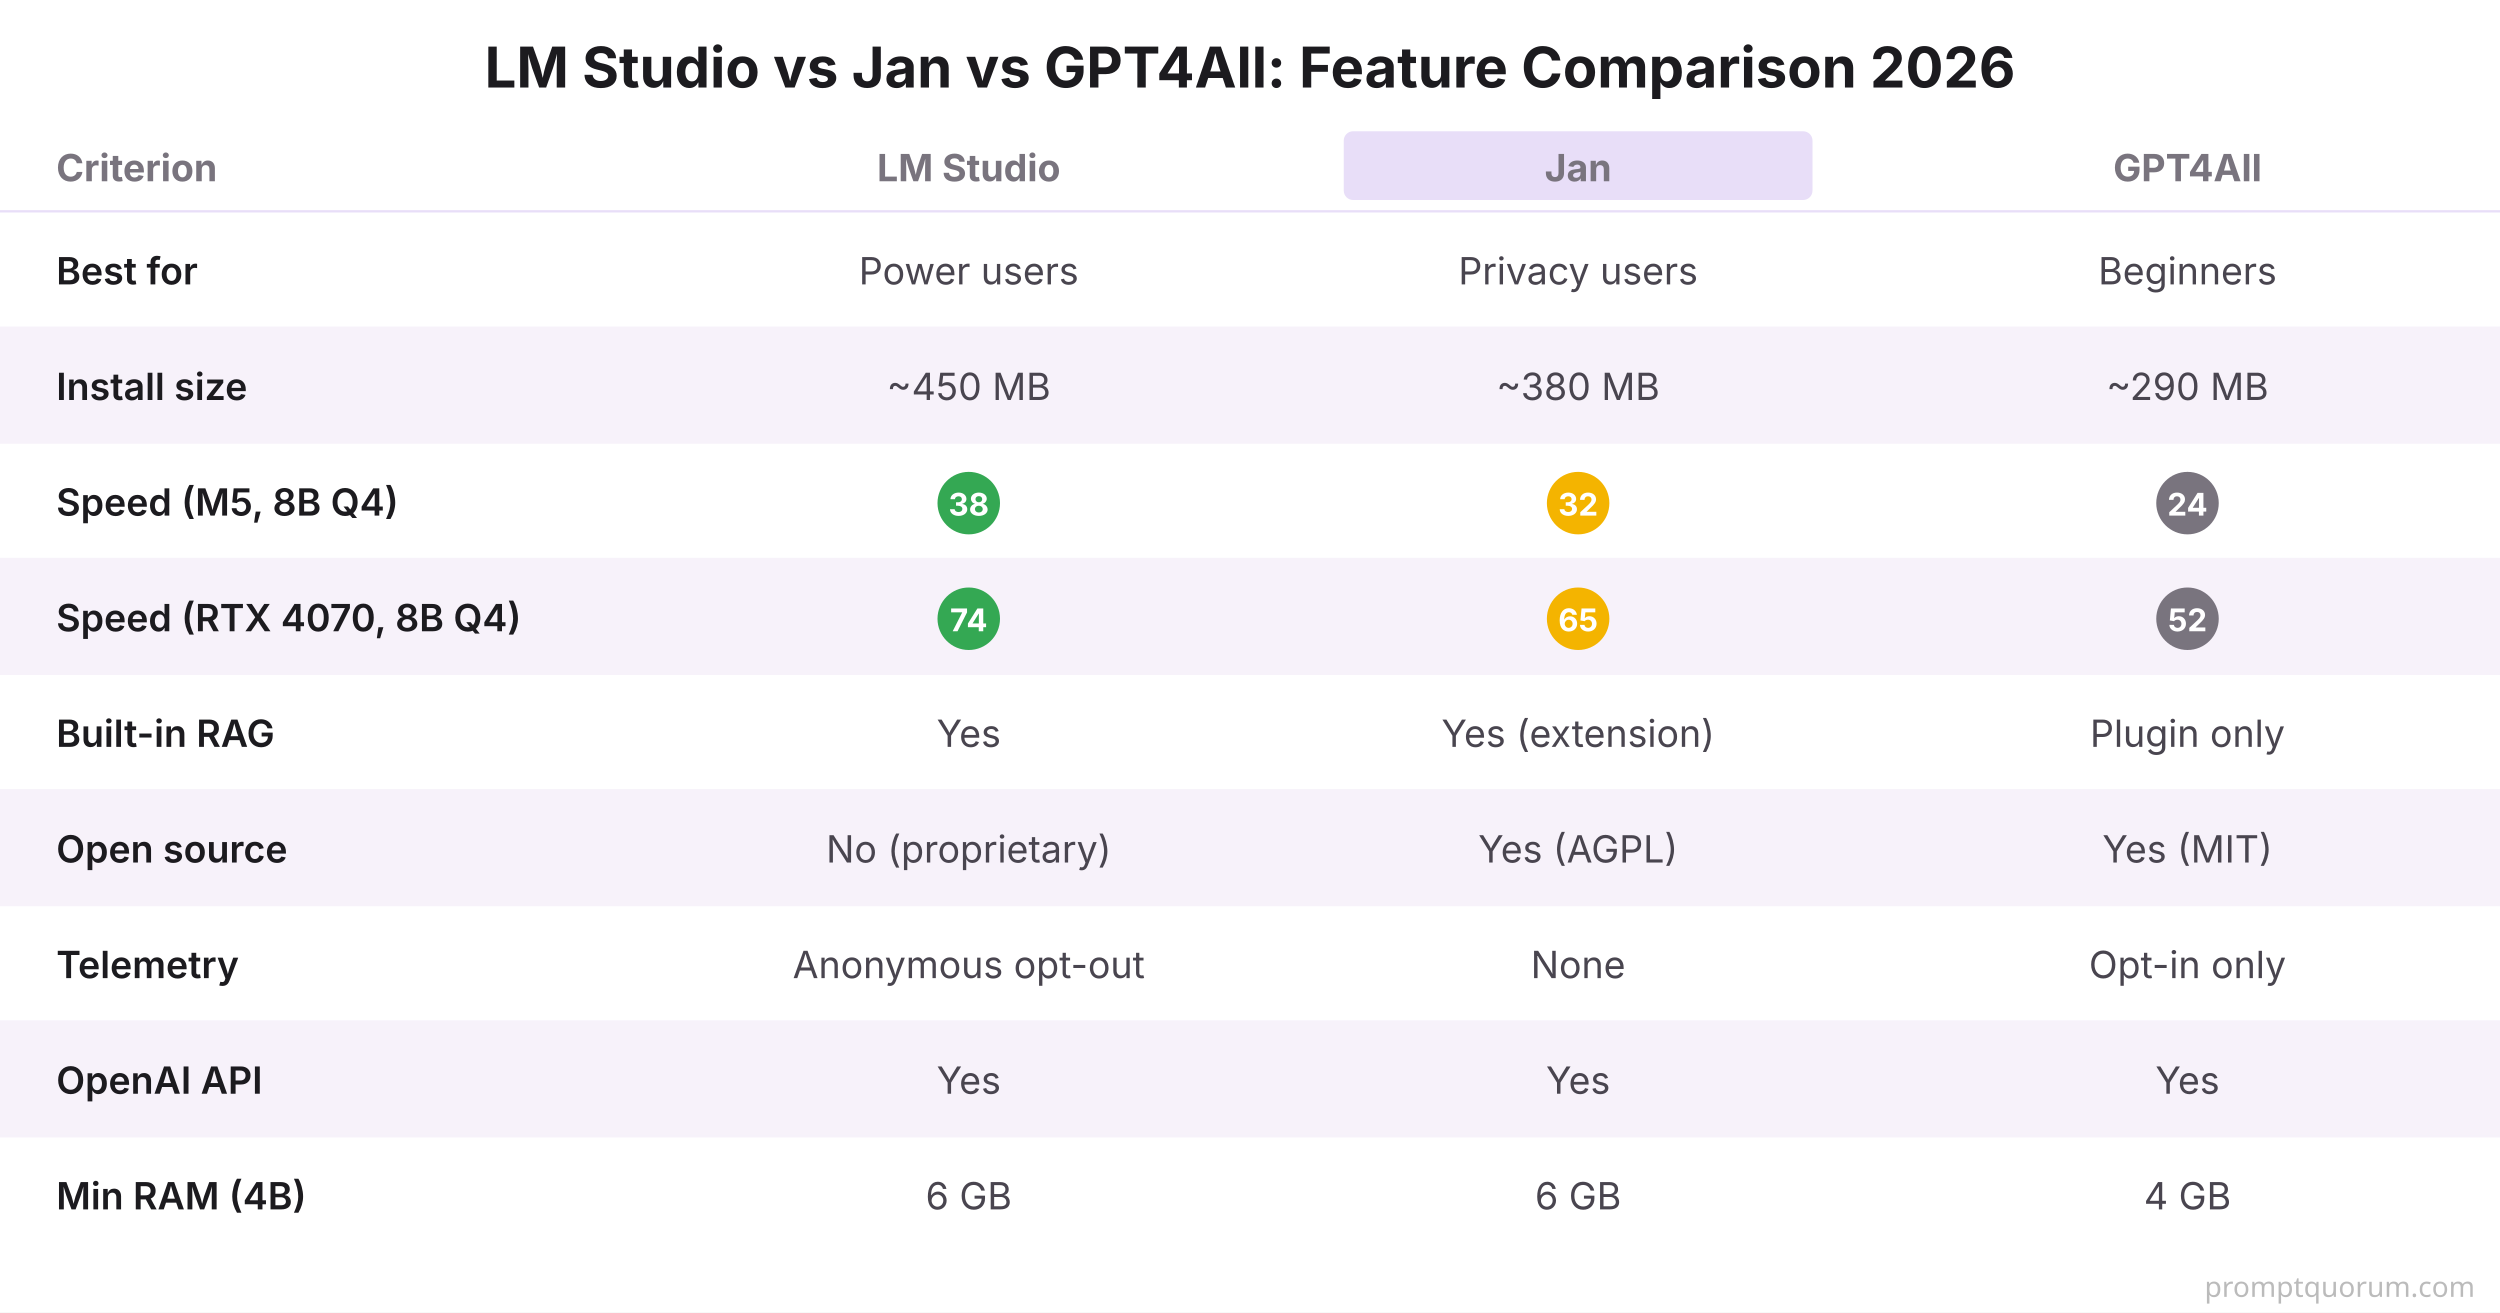
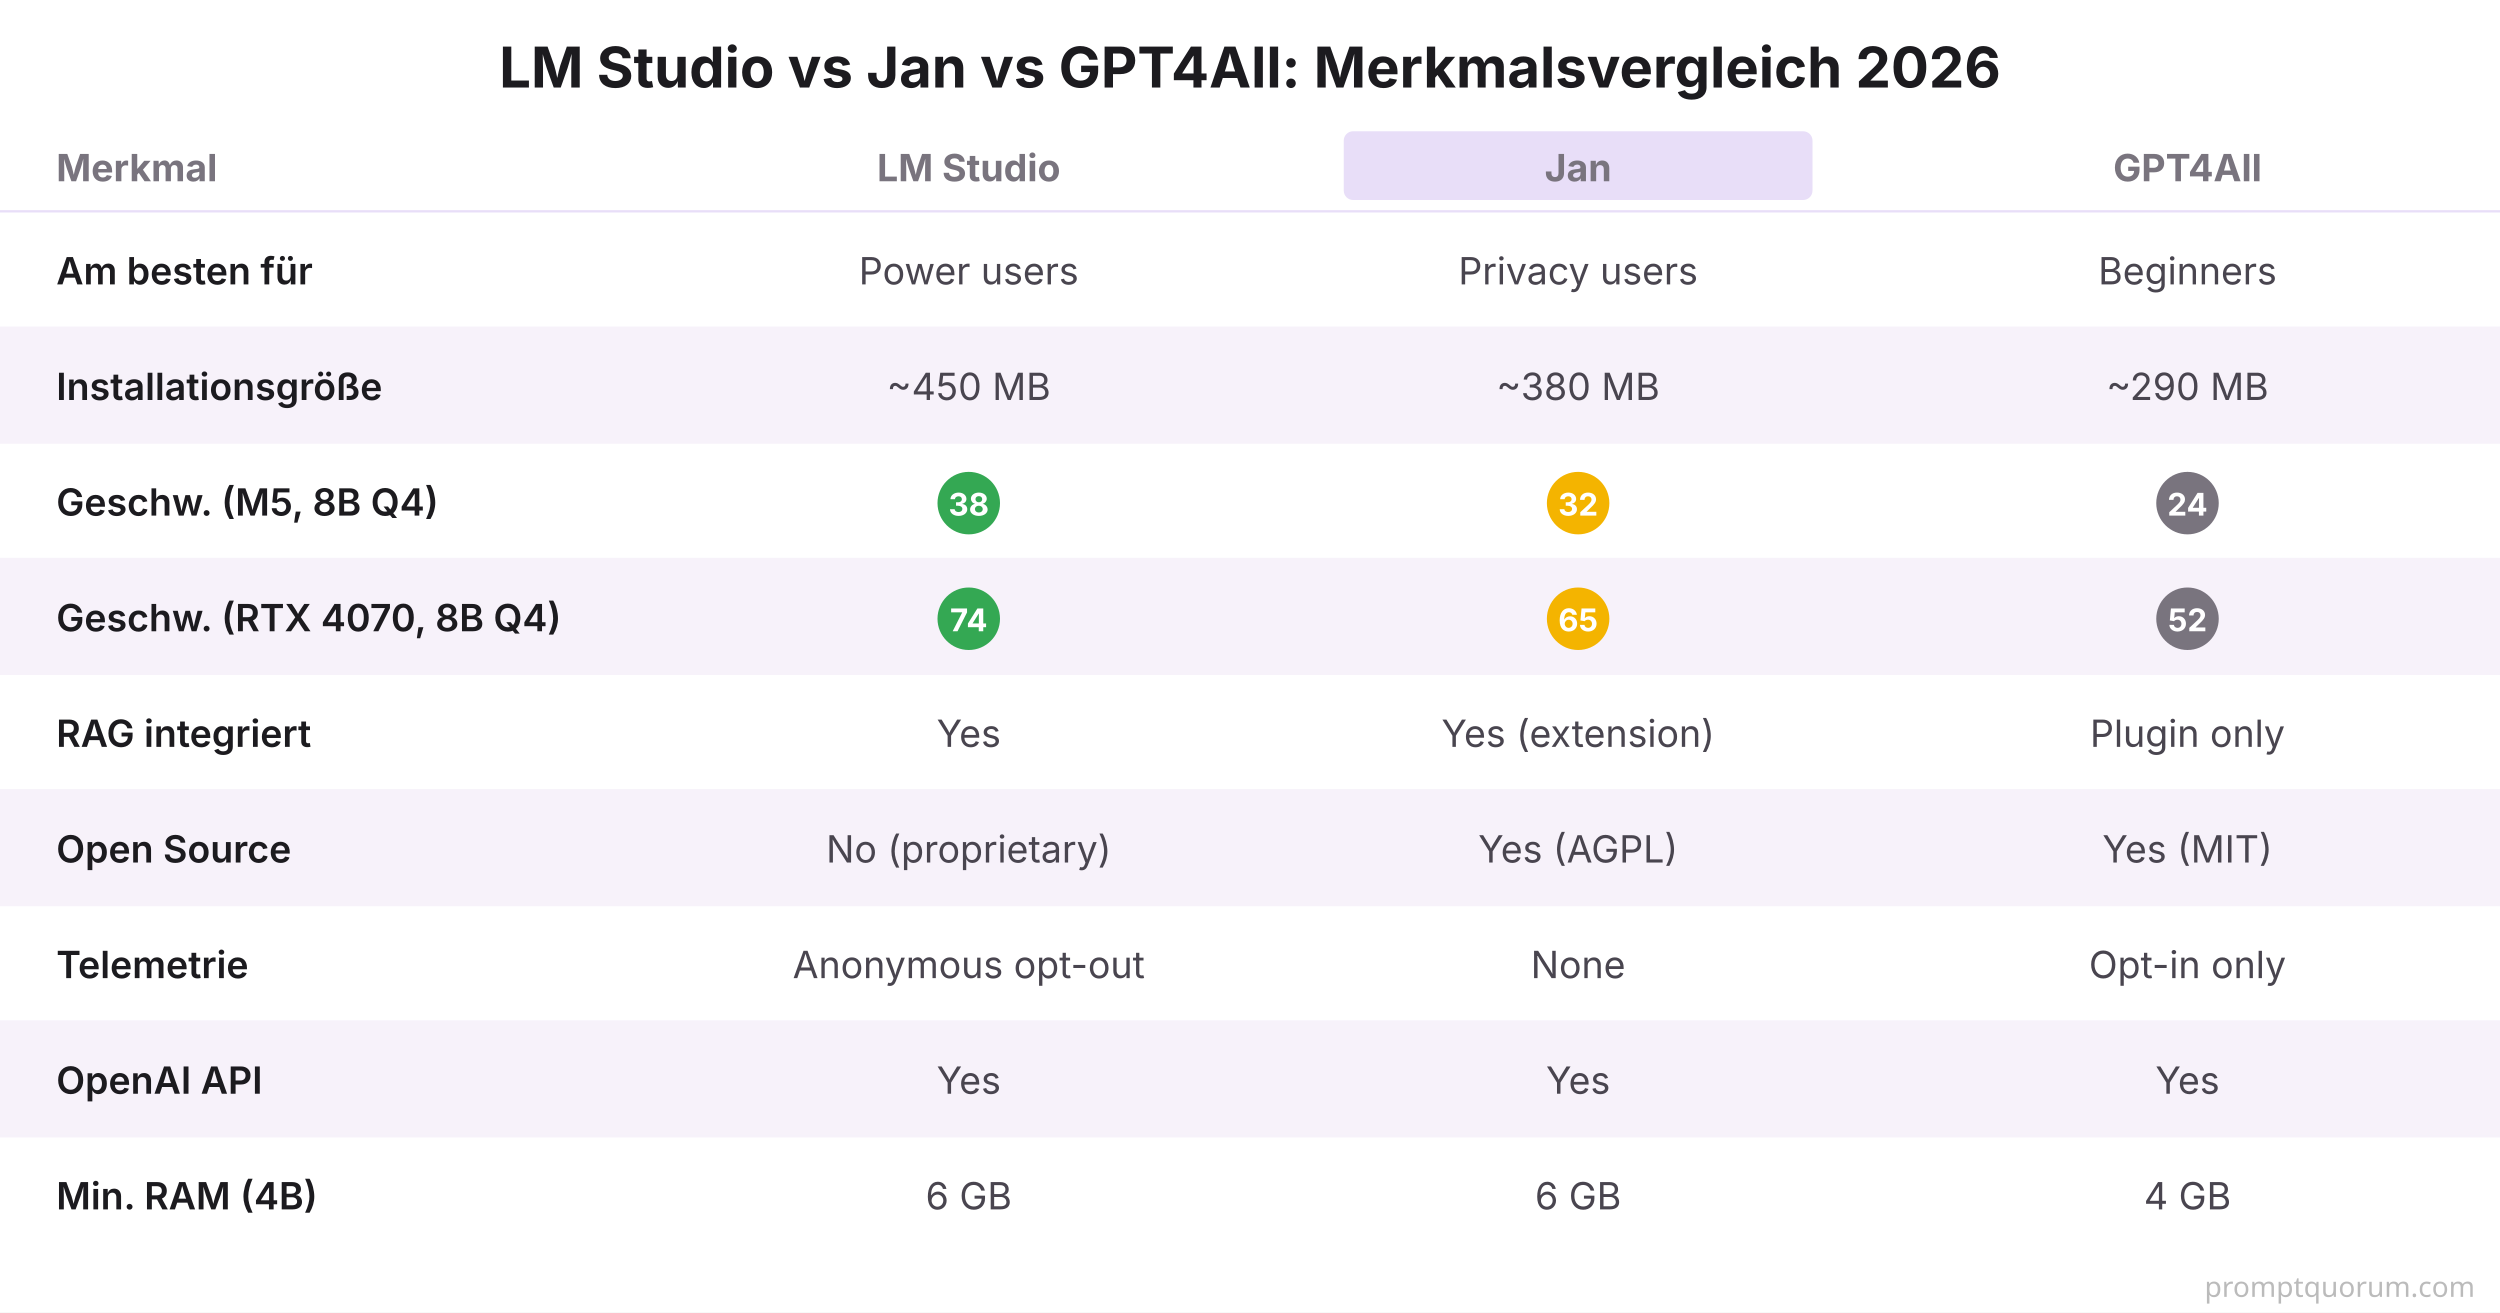
- <svg xmlns="http://www.w3.org/2000/svg" viewBox="0 0 800 420" role="img" aria-label="LM Studio vs Jan vs GPT4All: Feature Comparison 2026">
+ <svg xmlns="http://www.w3.org/2000/svg" viewBox="0 0 800 420" role="img" aria-label="LM Studio vs Jan vs GPT4All: Merkmalsvergleich 2026">
  <rect width="800" height="420" fill="#FFFFFF" />
-   <text x="400" y="28" font-family="system-ui,-apple-system,sans-serif" font-size="18" font-weight="700" fill="#1C1B1F" text-anchor="middle">LM Studio vs Jan vs GPT4All: Feature Comparison 2026</text>
-   <text x="18" y="58" font-family="system-ui,-apple-system,sans-serif" font-size="12" font-weight="700" fill="#79747E">Criterion</text>
+   <text x="400" y="28" font-family="system-ui,-apple-system,sans-serif" font-size="18" font-weight="700" fill="#1C1B1F" text-anchor="middle">LM Studio vs Jan vs GPT4All: Merkmalsvergleich 2026</text>
+   <text x="18" y="58" font-family="system-ui,-apple-system,sans-serif" font-size="12" font-weight="700" fill="#79747E">Merkmal</text>
  <text x="310" y="58" font-family="system-ui,-apple-system,sans-serif" font-size="12" font-weight="700" fill="#79747E" text-anchor="middle">LM Studio</text>
  <rect x="430" y="42" width="150" height="22" fill="#E8DEF8" rx="3" />
  <text x="505" y="58" font-family="system-ui,-apple-system,sans-serif" font-size="12" font-weight="700" fill="#79747E" text-anchor="middle">Jan</text>
  <text x="700" y="58" font-family="system-ui,-apple-system,sans-serif" font-size="12" font-weight="700" fill="#79747E" text-anchor="middle">GPT4All</text>
  <line x1="0" y1="68" x2="800" y2="68" stroke="#E8DEF8" stroke-width="1.5" />
  <rect x="0" y="68" width="800" height="37" fill="#FFFFFF" />
-   <text x="18" y="91" font-family="system-ui,-apple-system,sans-serif" font-size="12" font-weight="600" fill="#1C1B1F">Best for</text>
+   <text x="18" y="91" font-family="system-ui,-apple-system,sans-serif" font-size="12" font-weight="600" fill="#1C1B1F">Am besten für</text>
  <text x="310" y="91" font-family="system-ui,-apple-system,sans-serif" font-size="12" fill="#49454F" text-anchor="middle">Power users</text>
  <text x="505" y="91" font-family="system-ui,-apple-system,sans-serif" font-size="12" fill="#49454F" text-anchor="middle">Privacy users</text>
  <text x="700" y="91" font-family="system-ui,-apple-system,sans-serif" font-size="12" fill="#49454F" text-anchor="middle">Beginners</text>
  <line x1="0" y1="105" x2="800" y2="105" stroke="#F7F2FA" stroke-width="1" />
  <rect x="0" y="105" width="800" height="37" fill="#F7F2FA" />
-   <text x="18" y="128" font-family="system-ui,-apple-system,sans-serif" font-size="12" font-weight="600" fill="#1C1B1F">Install size</text>
+   <text x="18" y="128" font-family="system-ui,-apple-system,sans-serif" font-size="12" font-weight="600" fill="#1C1B1F">Installationsgröße</text>
  <text x="310" y="128" font-family="system-ui,-apple-system,sans-serif" font-size="12" fill="#49454F" text-anchor="middle">~450 MB</text>
  <text x="505" y="128" font-family="system-ui,-apple-system,sans-serif" font-size="12" fill="#49454F" text-anchor="middle">~380 MB</text>
  <text x="700" y="128" font-family="system-ui,-apple-system,sans-serif" font-size="12" fill="#49454F" text-anchor="middle">~290 MB</text>
  <line x1="0" y1="142" x2="800" y2="142" stroke="#F7F2FA" stroke-width="1" />
  <rect x="0" y="142" width="800" height="37" fill="#FFFFFF" />
-   <text x="18" y="165" font-family="system-ui,-apple-system,sans-serif" font-size="12" font-weight="600" fill="#1C1B1F">Speed (M5, 8B Q4)</text>
+   <text x="18" y="165" font-family="system-ui,-apple-system,sans-serif" font-size="12" font-weight="600" fill="#1C1B1F">Geschw. (M5, 8B Q4)</text>
  <circle cx="310" cy="161" r="10" fill="#34A853" />
  <text x="310" y="165" font-family="system-ui,-apple-system,sans-serif" font-size="10" font-weight="700" fill="#FFFFFF" text-anchor="middle">38</text>
  <circle cx="505" cy="161" r="10" fill="#F4B400" />
  <text x="505" y="165" font-family="system-ui,-apple-system,sans-serif" font-size="10" font-weight="700" fill="#FFFFFF" text-anchor="middle">32</text>
  <circle cx="700" cy="161" r="10" fill="#79747E" />
  <text x="700" y="165" font-family="system-ui,-apple-system,sans-serif" font-size="10" font-weight="700" fill="#FFFFFF" text-anchor="middle">24</text>
  <line x1="0" y1="179" x2="800" y2="179" stroke="#F7F2FA" stroke-width="1" />
  <rect x="0" y="179" width="800" height="37" fill="#F7F2FA" />
-   <text x="18" y="202" font-family="system-ui,-apple-system,sans-serif" font-size="12" font-weight="600" fill="#1C1B1F">Speed (RTX 4070, 8B Q4)</text>
+   <text x="18" y="202" font-family="system-ui,-apple-system,sans-serif" font-size="12" font-weight="600" fill="#1C1B1F">Geschw. (RTX 4070, 8B Q4)</text>
  <circle cx="310" cy="198" r="10" fill="#34A853" />
  <text x="310" y="202" font-family="system-ui,-apple-system,sans-serif" font-size="10" font-weight="700" fill="#FFFFFF" text-anchor="middle">74</text>
  <circle cx="505" cy="198" r="10" fill="#F4B400" />
  <text x="505" y="202" font-family="system-ui,-apple-system,sans-serif" font-size="10" font-weight="700" fill="#FFFFFF" text-anchor="middle">65</text>
  <circle cx="700" cy="198" r="10" fill="#79747E" />
  <text x="700" y="202" font-family="system-ui,-apple-system,sans-serif" font-size="10" font-weight="700" fill="#FFFFFF" text-anchor="middle">52</text>
  <line x1="0" y1="216" x2="800" y2="216" stroke="#F7F2FA" stroke-width="1" />
  <rect x="0" y="216" width="800" height="37" fill="#FFFFFF" />
-   <text x="18" y="239" font-family="system-ui,-apple-system,sans-serif" font-size="12" font-weight="600" fill="#1C1B1F">Built-in RAG</text>
+   <text x="18" y="239" font-family="system-ui,-apple-system,sans-serif" font-size="12" font-weight="600" fill="#1C1B1F">RAG integriert</text>
  <text x="310" y="239" font-family="system-ui,-apple-system,sans-serif" font-size="12" fill="#49454F" text-anchor="middle">Yes</text>
  <text x="505" y="239" font-family="system-ui,-apple-system,sans-serif" font-size="12" fill="#49454F" text-anchor="middle">Yes (extension)</text>
  <text x="700" y="239" font-family="system-ui,-apple-system,sans-serif" font-size="12" fill="#49454F" text-anchor="middle">Plugin only</text>
  <line x1="0" y1="253" x2="800" y2="253" stroke="#F7F2FA" stroke-width="1" />
  <rect x="0" y="253" width="800" height="37" fill="#F7F2FA" />
-   <text x="18" y="276" font-family="system-ui,-apple-system,sans-serif" font-size="12" font-weight="600" fill="#1C1B1F">Open source</text>
+   <text x="18" y="276" font-family="system-ui,-apple-system,sans-serif" font-size="12" font-weight="600" fill="#1C1B1F">Open Source</text>
  <text x="310" y="276" font-family="system-ui,-apple-system,sans-serif" font-size="12" fill="#49454F" text-anchor="middle">No (proprietary)</text>
  <text x="505" y="276" font-family="system-ui,-apple-system,sans-serif" font-size="12" fill="#49454F" text-anchor="middle">Yes (AGPL)</text>
  <text x="700" y="276" font-family="system-ui,-apple-system,sans-serif" font-size="12" fill="#49454F" text-anchor="middle">Yes (MIT)</text>
  <line x1="0" y1="290" x2="800" y2="290" stroke="#F7F2FA" stroke-width="1" />
  <rect x="0" y="290" width="800" height="37" fill="#FFFFFF" />
-   <text x="18" y="313" font-family="system-ui,-apple-system,sans-serif" font-size="12" font-weight="600" fill="#1C1B1F">Telemetry</text>
+   <text x="18" y="313" font-family="system-ui,-apple-system,sans-serif" font-size="12" font-weight="600" fill="#1C1B1F">Telemetrie</text>
  <text x="310" y="313" font-family="system-ui,-apple-system,sans-serif" font-size="12" fill="#49454F" text-anchor="middle">Anonymous opt-out</text>
  <text x="505" y="313" font-family="system-ui,-apple-system,sans-serif" font-size="12" fill="#49454F" text-anchor="middle">None</text>
  <text x="700" y="313" font-family="system-ui,-apple-system,sans-serif" font-size="12" fill="#49454F" text-anchor="middle">Opt-in only</text>
  <line x1="0" y1="327" x2="800" y2="327" stroke="#F7F2FA" stroke-width="1" />
  <rect x="0" y="327" width="800" height="37" fill="#F7F2FA" />
  <text x="18" y="350" font-family="system-ui,-apple-system,sans-serif" font-size="12" font-weight="600" fill="#1C1B1F">OpenAI API</text>
  <text x="310" y="350" font-family="system-ui,-apple-system,sans-serif" font-size="12" fill="#49454F" text-anchor="middle">Yes</text>
  <text x="505" y="350" font-family="system-ui,-apple-system,sans-serif" font-size="12" fill="#49454F" text-anchor="middle">Yes</text>
  <text x="700" y="350" font-family="system-ui,-apple-system,sans-serif" font-size="12" fill="#49454F" text-anchor="middle">Yes</text>
  <line x1="0" y1="364" x2="800" y2="364" stroke="#F7F2FA" stroke-width="1" />
  <rect x="0" y="364" width="800" height="37" fill="#FFFFFF" />
-   <text x="18" y="387" font-family="system-ui,-apple-system,sans-serif" font-size="12" font-weight="600" fill="#1C1B1F">Min RAM (4B)</text>
+   <text x="18" y="387" font-family="system-ui,-apple-system,sans-serif" font-size="12" font-weight="600" fill="#1C1B1F">Min. RAM (4B)</text>
  <text x="310" y="387" font-family="system-ui,-apple-system,sans-serif" font-size="12" fill="#49454F" text-anchor="middle">6 GB</text>
  <text x="505" y="387" font-family="system-ui,-apple-system,sans-serif" font-size="12" fill="#49454F" text-anchor="middle">6 GB</text>
  <text x="700" y="387" font-family="system-ui,-apple-system,sans-serif" font-size="12" fill="#49454F" text-anchor="middle">4 GB</text>
  <text x="792" y="415" font-family="system-ui,sans-serif" font-size="9" fill="#BBBBBB" text-anchor="end">promptquorum.com</text>
</svg>
